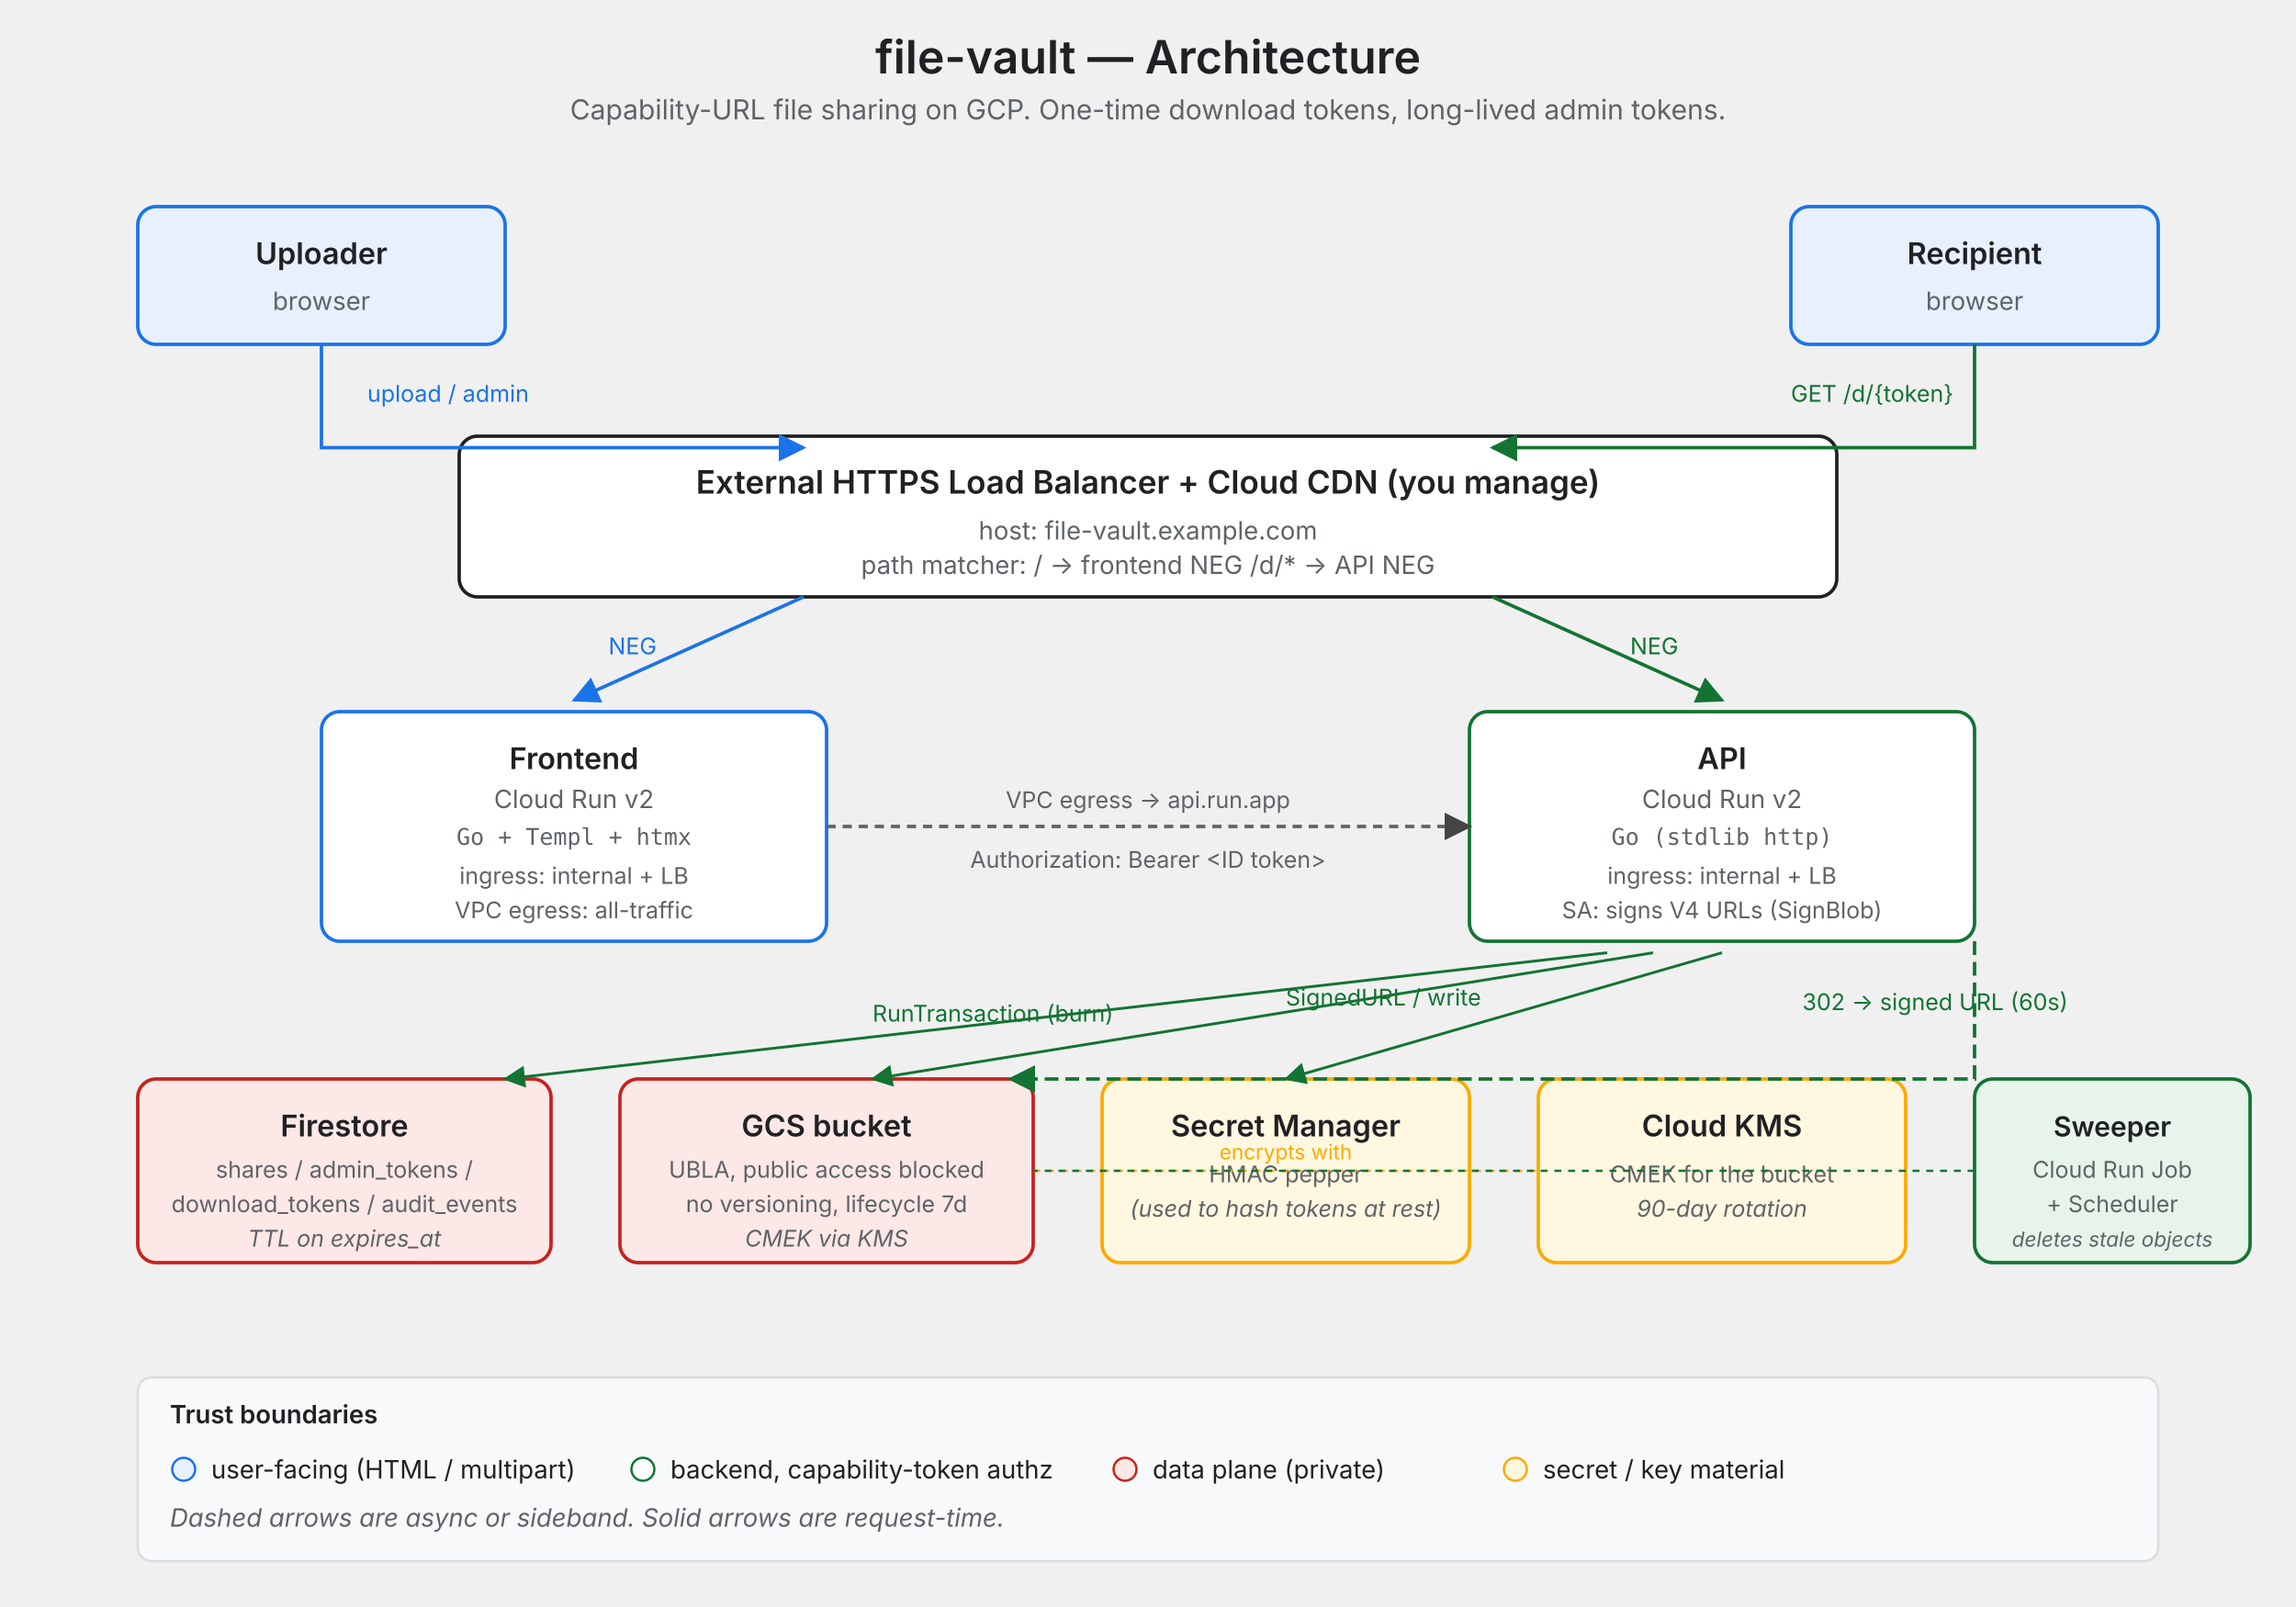
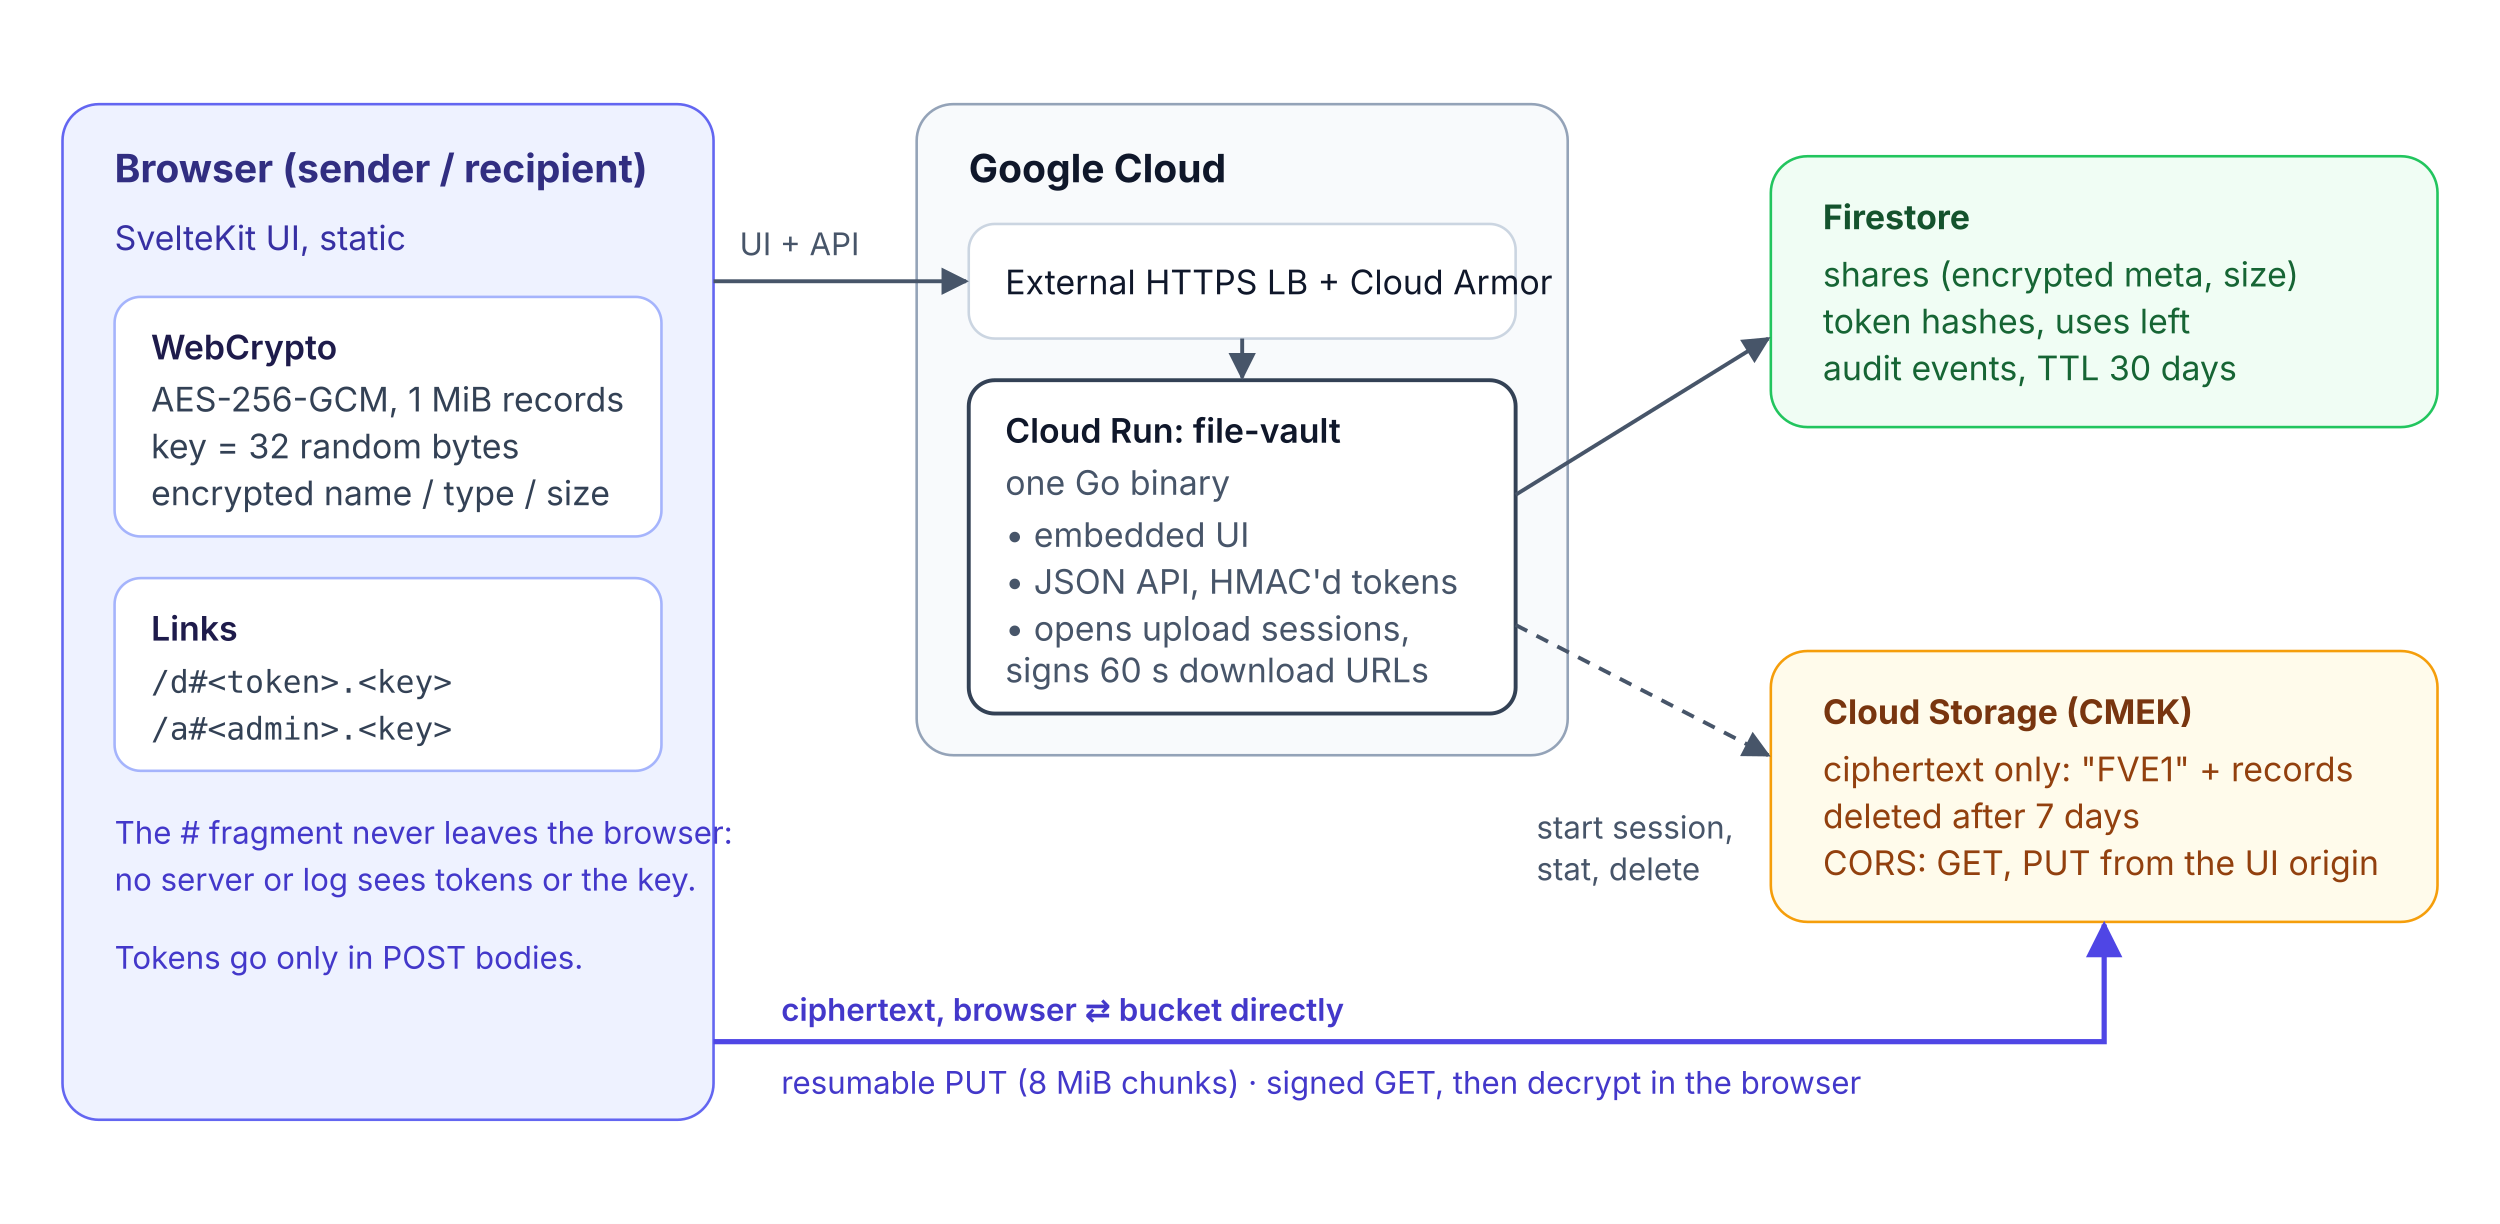
- <svg xmlns="http://www.w3.org/2000/svg" viewBox="0 0 1000 700" font-family="-apple-system, BlinkMacSystemFont, 'Segoe UI', sans-serif">
+ <svg xmlns="http://www.w3.org/2000/svg" viewBox="0 0 960 470" font-family="ui-sans-serif, system-ui, -apple-system, 'Segoe UI', sans-serif" font-size="13">
  <defs>
-     <marker id="arrow" viewBox="0 0 10 10" refX="9" refY="5" markerWidth="8" markerHeight="8" orient="auto-start-reverse">
-       <path d="M 0 0 L 10 5 L 0 10 z" fill="#444" />
+     <marker id="a" viewBox="0 0 10 10" refX="9" refY="5" markerWidth="7" markerHeight="7" orient="auto-start-reverse">
+       <path d="M0 0 10 5 0 10z" fill="#475569" />
    </marker>
-     <marker id="arrow-blue" viewBox="0 0 10 10" refX="9" refY="5" markerWidth="8" markerHeight="8" orient="auto-start-reverse">
-       <path d="M 0 0 L 10 5 L 0 10 z" fill="#1a73e8" />
-     </marker>
-     <marker id="arrow-green" viewBox="0 0 10 10" refX="9" refY="5" markerWidth="8" markerHeight="8" orient="auto-start-reverse">
-       <path d="M 0 0 L 10 5 L 0 10 z" fill="#137333" />
+     <marker id="b" viewBox="0 0 10 10" refX="9" refY="5" markerWidth="7" markerHeight="7" orient="auto-start-reverse">
+       <path d="M0 0 10 5 0 10z" fill="#4f46e5" />
    </marker>
  </defs>
-   <text x="500" y="32" text-anchor="middle" font-size="20" font-weight="600" fill="#202124">file-vault — Architecture</text>
-   <text x="500" y="52" text-anchor="middle" font-size="12" fill="#5f6368">Capability-URL file sharing on GCP. One-time download tokens, long-lived admin tokens.</text>
-   <g>
-     <rect x="60" y="90" width="160" height="60" rx="8" fill="#e8f0fe" stroke="#1a73e8" stroke-width="1.5" />
-     <text x="140" y="115" text-anchor="middle" font-size="13" font-weight="600" fill="#202124">Uploader</text>
-     <text x="140" y="135" text-anchor="middle" font-size="11" fill="#5f6368">browser</text>
-     <rect x="780" y="90" width="160" height="60" rx="8" fill="#e8f0fe" stroke="#1a73e8" stroke-width="1.5" />
-     <text x="860" y="115" text-anchor="middle" font-size="13" font-weight="600" fill="#202124">Recipient</text>
-     <text x="860" y="135" text-anchor="middle" font-size="11" fill="#5f6368">browser</text>
-   </g>
-   <g>
-     <rect x="200" y="190" width="600" height="70" rx="8" fill="#fff" stroke="#202124" stroke-width="1.5" />
-     <text x="500" y="215" text-anchor="middle" font-size="14" font-weight="600" fill="#202124">External HTTPS Load Balancer + Cloud CDN (you manage)</text>
-     <text x="500" y="235" text-anchor="middle" font-size="11" fill="#5f6368">host: file-vault.example.com</text>
-     <text x="500" y="250" text-anchor="middle" font-size="11" fill="#5f6368">path matcher:  / → frontend NEG    /d/* → API NEG</text>
-   </g>
-   <path d="M 140 150 L 140 195 L 350 195" fill="none" stroke="#1a73e8" stroke-width="1.5" marker-end="url(#arrow-blue)" />
-   <text x="160" y="175" font-size="10" fill="#1a73e8">upload / admin</text>
-   <path d="M 860 150 L 860 195 L 650 195" fill="none" stroke="#137333" stroke-width="1.5" marker-end="url(#arrow-green)" />
-   <text x="780" y="175" font-size="10" fill="#137333">GET /d/{token}</text>
-   <g>
-     <rect x="140" y="310" width="220" height="100" rx="8" fill="#fff" stroke="#1a73e8" stroke-width="1.5" />
-     <text x="250" y="335" text-anchor="middle" font-size="13" font-weight="600" fill="#202124">Frontend</text>
-     <text x="250" y="352" text-anchor="middle" font-size="11" fill="#5f6368">Cloud Run v2</text>
-     <text x="250" y="368" text-anchor="middle" font-size="10" font-family="monospace" fill="#5f6368">Go + Templ + htmx</text>
-     <text x="250" y="385" text-anchor="middle" font-size="10" fill="#5f6368">ingress: internal + LB</text>
-     <text x="250" y="400" text-anchor="middle" font-size="10" fill="#5f6368">VPC egress: all-traffic</text>
-     <rect x="640" y="310" width="220" height="100" rx="8" fill="#fff" stroke="#137333" stroke-width="1.5" />
-     <text x="750" y="335" text-anchor="middle" font-size="13" font-weight="600" fill="#202124">API</text>
-     <text x="750" y="352" text-anchor="middle" font-size="11" fill="#5f6368">Cloud Run v2</text>
-     <text x="750" y="368" text-anchor="middle" font-size="10" font-family="monospace" fill="#5f6368">Go (stdlib http)</text>
-     <text x="750" y="385" text-anchor="middle" font-size="10" fill="#5f6368">ingress: internal + LB</text>
-     <text x="750" y="400" text-anchor="middle" font-size="10" fill="#5f6368">SA: signs V4 URLs (SignBlob)</text>
-   </g>
-   <path d="M 350 260 L 250 305" fill="none" stroke="#1a73e8" stroke-width="1.5" marker-end="url(#arrow-blue)" />
-   <text x="265" y="285" font-size="10" fill="#1a73e8">NEG</text>
-   <path d="M 650 260 L 750 305" fill="none" stroke="#137333" stroke-width="1.5" marker-end="url(#arrow-green)" />
-   <text x="710" y="285" font-size="10" fill="#137333">NEG</text>
-   <path d="M 360 360 L 640 360" fill="none" stroke="#5f6368" stroke-width="1.5" stroke-dasharray="4 3" marker-end="url(#arrow)" />
-   <text x="500" y="352" text-anchor="middle" font-size="10" fill="#5f6368">VPC egress → api.run.app</text>
-   <text x="500" y="378" text-anchor="middle" font-size="10" fill="#5f6368">Authorization: Bearer &lt;ID token&gt;</text>
-   <g>
-     <rect x="60" y="470" width="180" height="80" rx="8" fill="#fce8e6" stroke="#c5221f" stroke-width="1.5" />
-     <text x="150" y="495" text-anchor="middle" font-size="13" font-weight="600" fill="#202124">Firestore</text>
-     <text x="150" y="513" text-anchor="middle" font-size="10" fill="#5f6368">shares / admin_tokens /</text>
-     <text x="150" y="528" text-anchor="middle" font-size="10" fill="#5f6368">download_tokens / audit_events</text>
-     <text x="150" y="543" text-anchor="middle" font-size="10" font-style="italic" fill="#5f6368">TTL on expires_at</text>
-     <rect x="270" y="470" width="180" height="80" rx="8" fill="#fce8e6" stroke="#c5221f" stroke-width="1.5" />
-     <text x="360" y="495" text-anchor="middle" font-size="13" font-weight="600" fill="#202124">GCS bucket</text>
-     <text x="360" y="513" text-anchor="middle" font-size="10" fill="#5f6368">UBLA, public access blocked</text>
-     <text x="360" y="528" text-anchor="middle" font-size="10" fill="#5f6368">no versioning, lifecycle 7d</text>
-     <text x="360" y="543" text-anchor="middle" font-size="10" font-style="italic" fill="#5f6368">CMEK via KMS</text>
-     <rect x="480" y="470" width="160" height="80" rx="8" fill="#fff7e0" stroke="#f9ab00" stroke-width="1.5" />
-     <text x="560" y="495" text-anchor="middle" font-size="13" font-weight="600" fill="#202124">Secret Manager</text>
-     <text x="560" y="515" text-anchor="middle" font-size="10" fill="#5f6368">HMAC pepper</text>
-     <text x="560" y="530" text-anchor="middle" font-size="10" font-style="italic" fill="#5f6368">(used to hash tokens at rest)</text>
-     <rect x="670" y="470" width="160" height="80" rx="8" fill="#fff7e0" stroke="#f9ab00" stroke-width="1.5" />
-     <text x="750" y="495" text-anchor="middle" font-size="13" font-weight="600" fill="#202124">Cloud KMS</text>
-     <text x="750" y="515" text-anchor="middle" font-size="10" fill="#5f6368">CMEK for the bucket</text>
-     <text x="750" y="530" text-anchor="middle" font-size="10" font-style="italic" fill="#5f6368">90-day rotation</text>
-   </g>
-   <g>
-     <rect x="860" y="470" width="120" height="80" rx="8" fill="#e6f4ea" stroke="#137333" stroke-width="1.5" />
-     <text x="920" y="495" text-anchor="middle" font-size="12" font-weight="600" fill="#202124">Sweeper</text>
-     <text x="920" y="513" text-anchor="middle" font-size="10" fill="#5f6368">Cloud Run Job</text>
-     <text x="920" y="528" text-anchor="middle" font-size="10" fill="#5f6368">+ Scheduler</text>
-     <text x="920" y="543" text-anchor="middle" font-size="9" font-style="italic" fill="#5f6368">deletes stale objects</text>
-   </g>
-   <path d="M 700 415 L 220 470" fill="none" stroke="#137333" stroke-width="1.2" marker-end="url(#arrow-green)" />
-   <text x="380" y="445" font-size="10" fill="#137333">RunTransaction (burn)</text>
-   <path d="M 720 415 L 380 470" fill="none" stroke="#137333" stroke-width="1.2" marker-end="url(#arrow-green)" />
-   <text x="560" y="438" font-size="10" fill="#137333">SignedURL / write</text>
-   <path d="M 750 415 L 560 470" fill="none" stroke="#137333" stroke-width="1.2" marker-end="url(#arrow-green)" />
-   <path d="M 450 510 L 670 510" fill="none" stroke="#f9ab00" stroke-width="1" stroke-dasharray="3 3" />
-   <text x="560" y="505" text-anchor="middle" font-size="9" fill="#f9ab00">encrypts with</text>
-   <path d="M 860 510 L 450 510" fill="none" stroke="#137333" stroke-width="1" stroke-dasharray="3 3" />
-   <path d="M 860 410 L 860 470 L 440 470" fill="none" stroke="#137333" stroke-width="1.5" marker-end="url(#arrow-green)" stroke-dasharray="6 3" />
-   <text x="785" y="440" font-size="10" fill="#137333">302 → signed URL (60s)</text>
-   <g transform="translate(60, 600)">
-     <rect x="0" y="0" width="880" height="80" rx="6" fill="#f8f9fa" stroke="#dadce0" />
-     <text x="14" y="20" font-size="11" font-weight="600" fill="#202124">Trust boundaries</text>
-     <circle cx="20" cy="40" r="5" fill="#e8f0fe" stroke="#1a73e8" />
-     <text x="32" y="44" font-size="11" fill="#202124">user-facing (HTML / multipart)</text>
-     <circle cx="220" cy="40" r="5" fill="#fff" stroke="#137333" />
-     <text x="232" y="44" font-size="11" fill="#202124">backend, capability-token authz</text>
-     <circle cx="430" cy="40" r="5" fill="#fce8e6" stroke="#c5221f" />
-     <text x="442" y="44" font-size="11" fill="#202124">data plane (private)</text>
-     <circle cx="600" cy="40" r="5" fill="#fff7e0" stroke="#f9ab00" />
-     <text x="612" y="44" font-size="11" fill="#202124">secret / key material</text>
-     <text x="14" y="65" font-size="11" font-style="italic" fill="#5f6368">Dashed arrows are async or sideband. Solid arrows are request-time.</text>
-   </g>
+   <rect width="960" height="470" fill="#ffffff" />
+   <rect x="24" y="40" width="250" height="390" rx="14" fill="#eef2ff" stroke="#6366f1" />
+   <text x="44" y="70" font-weight="700" font-size="15" fill="#312e81">Browser (sender / recipient)</text>
+   <text x="44" y="96" fill="#3730a3">SvelteKit UI, static</text>
+   <rect x="44" y="114" width="210" height="92" rx="10" fill="#fff" stroke="#a5b4fc" />
+   <text x="58" y="138" font-weight="600" fill="#1e1b4b">WebCrypto</text>
+   <text x="58" y="158" fill="#334155">AES-256-GCM, 1 MiB records</text>
+   <text x="58" y="176" fill="#334155">key = 32 random bytes</text>
+   <text x="58" y="194" fill="#334155">encrypted name / type / size</text>
+   <rect x="44" y="222" width="210" height="74" rx="10" fill="#fff" stroke="#a5b4fc" />
+   <text x="58" y="246" font-weight="600" fill="#1e1b4b">Links</text>
+   <text x="58" y="266" font-family="ui-monospace, Menlo, monospace" font-size="12" fill="#334155">/d#&lt;token&gt;.&lt;key&gt;</text>
+   <text x="58" y="284" font-family="ui-monospace, Menlo, monospace" font-size="12" fill="#334155">/a#&lt;admin&gt;.&lt;key&gt;</text>
+   <text x="44" y="324" fill="#4338ca" font-size="12">The # fragment never leaves the browser:</text>
+   <text x="44" y="342" fill="#4338ca" font-size="12">no server or log sees tokens or the key.</text>
+   <text x="44" y="372" fill="#4338ca" font-size="12">Tokens go only in POST bodies.</text>
+   <rect x="352" y="40" width="250" height="250" rx="14" fill="#f8fafc" stroke="#94a3b8" />
+   <text x="372" y="70" font-weight="700" font-size="15" fill="#0f172a">Google Cloud</text>
+   <rect x="372" y="86" width="210" height="44" rx="10" fill="#fff" stroke="#cbd5e1" />
+   <text x="386" y="113" fill="#0f172a">External HTTPS LB + Cloud Armor</text>
+   <rect x="372" y="146" width="210" height="128" rx="10" fill="#fff" stroke="#334155" stroke-width="1.5" />
+   <text x="386" y="170" font-weight="600" fill="#0f172a">Cloud Run: file-vault</text>
+   <text x="386" y="190" fill="#475569">one Go binary</text>
+   <text x="386" y="210" fill="#475569">• embedded UI</text>
+   <text x="386" y="228" fill="#475569">• JSON API, HMAC'd tokens</text>
+   <text x="386" y="246" fill="#475569">• opens upload sessions,</text>
+   <text x="386" y="262" fill="#475569">   signs 60 s download URLs</text>
+   <line x1="477" y1="130" x2="477" y2="145" stroke="#475569" stroke-width="1.5" marker-end="url(#a)" />
+   <rect x="680" y="60" width="256" height="104" rx="14" fill="#f0fdf4" stroke="#22c55e" />
+   <text x="700" y="88" font-weight="700" fill="#14532d">Firestore</text>
+   <text x="700" y="110" fill="#166534">shares (encrypted meta, size)</text>
+   <text x="700" y="128" fill="#166534">token hashes, uses left</text>
+   <text x="700" y="146" fill="#166534">audit events, TTL 30 days</text>
+   <rect x="680" y="250" width="256" height="104" rx="14" fill="#fffbeb" stroke="#f59e0b" />
+   <text x="700" y="278" font-weight="700" fill="#78350f">Cloud Storage (CMEK)</text>
+   <text x="700" y="300" fill="#92400e">ciphertext only: "FVE1" + records</text>
+   <text x="700" y="318" fill="#92400e">deleted after 7 days</text>
+   <text x="700" y="336" fill="#92400e">CORS: GET, PUT from the UI origin</text>
+   <line x1="274" y1="108" x2="371" y2="108" stroke="#475569" stroke-width="1.5" marker-end="url(#a)" />
+   <text x="284" y="98" fill="#475569" font-size="12">UI + API</text>
+   <line x1="582" y1="190" x2="679" y2="130" stroke="#475569" stroke-width="1.5" marker-end="url(#a)" />
+   <line x1="582" y1="240" x2="679" y2="290" stroke="#475569" stroke-width="1.5" stroke-dasharray="5 4" marker-end="url(#a)" />
+   <text x="590" y="322" fill="#475569" font-size="12">start session,</text>
+   <text x="590" y="338" fill="#475569" font-size="12">stat, delete</text>
+   <path d="M274 400 H808 V355" fill="none" stroke="#4f46e5" stroke-width="2" marker-end="url(#b)" />
+   <text x="300" y="392" fill="#4338ca" font-weight="600" font-size="12">ciphertext, browser ⇄ bucket directly</text>
+   <text x="300" y="420" fill="#4338ca" font-size="12">resumable PUT (8 MiB chunks) · signed GET, then decrypt in the browser</text>
</svg>
